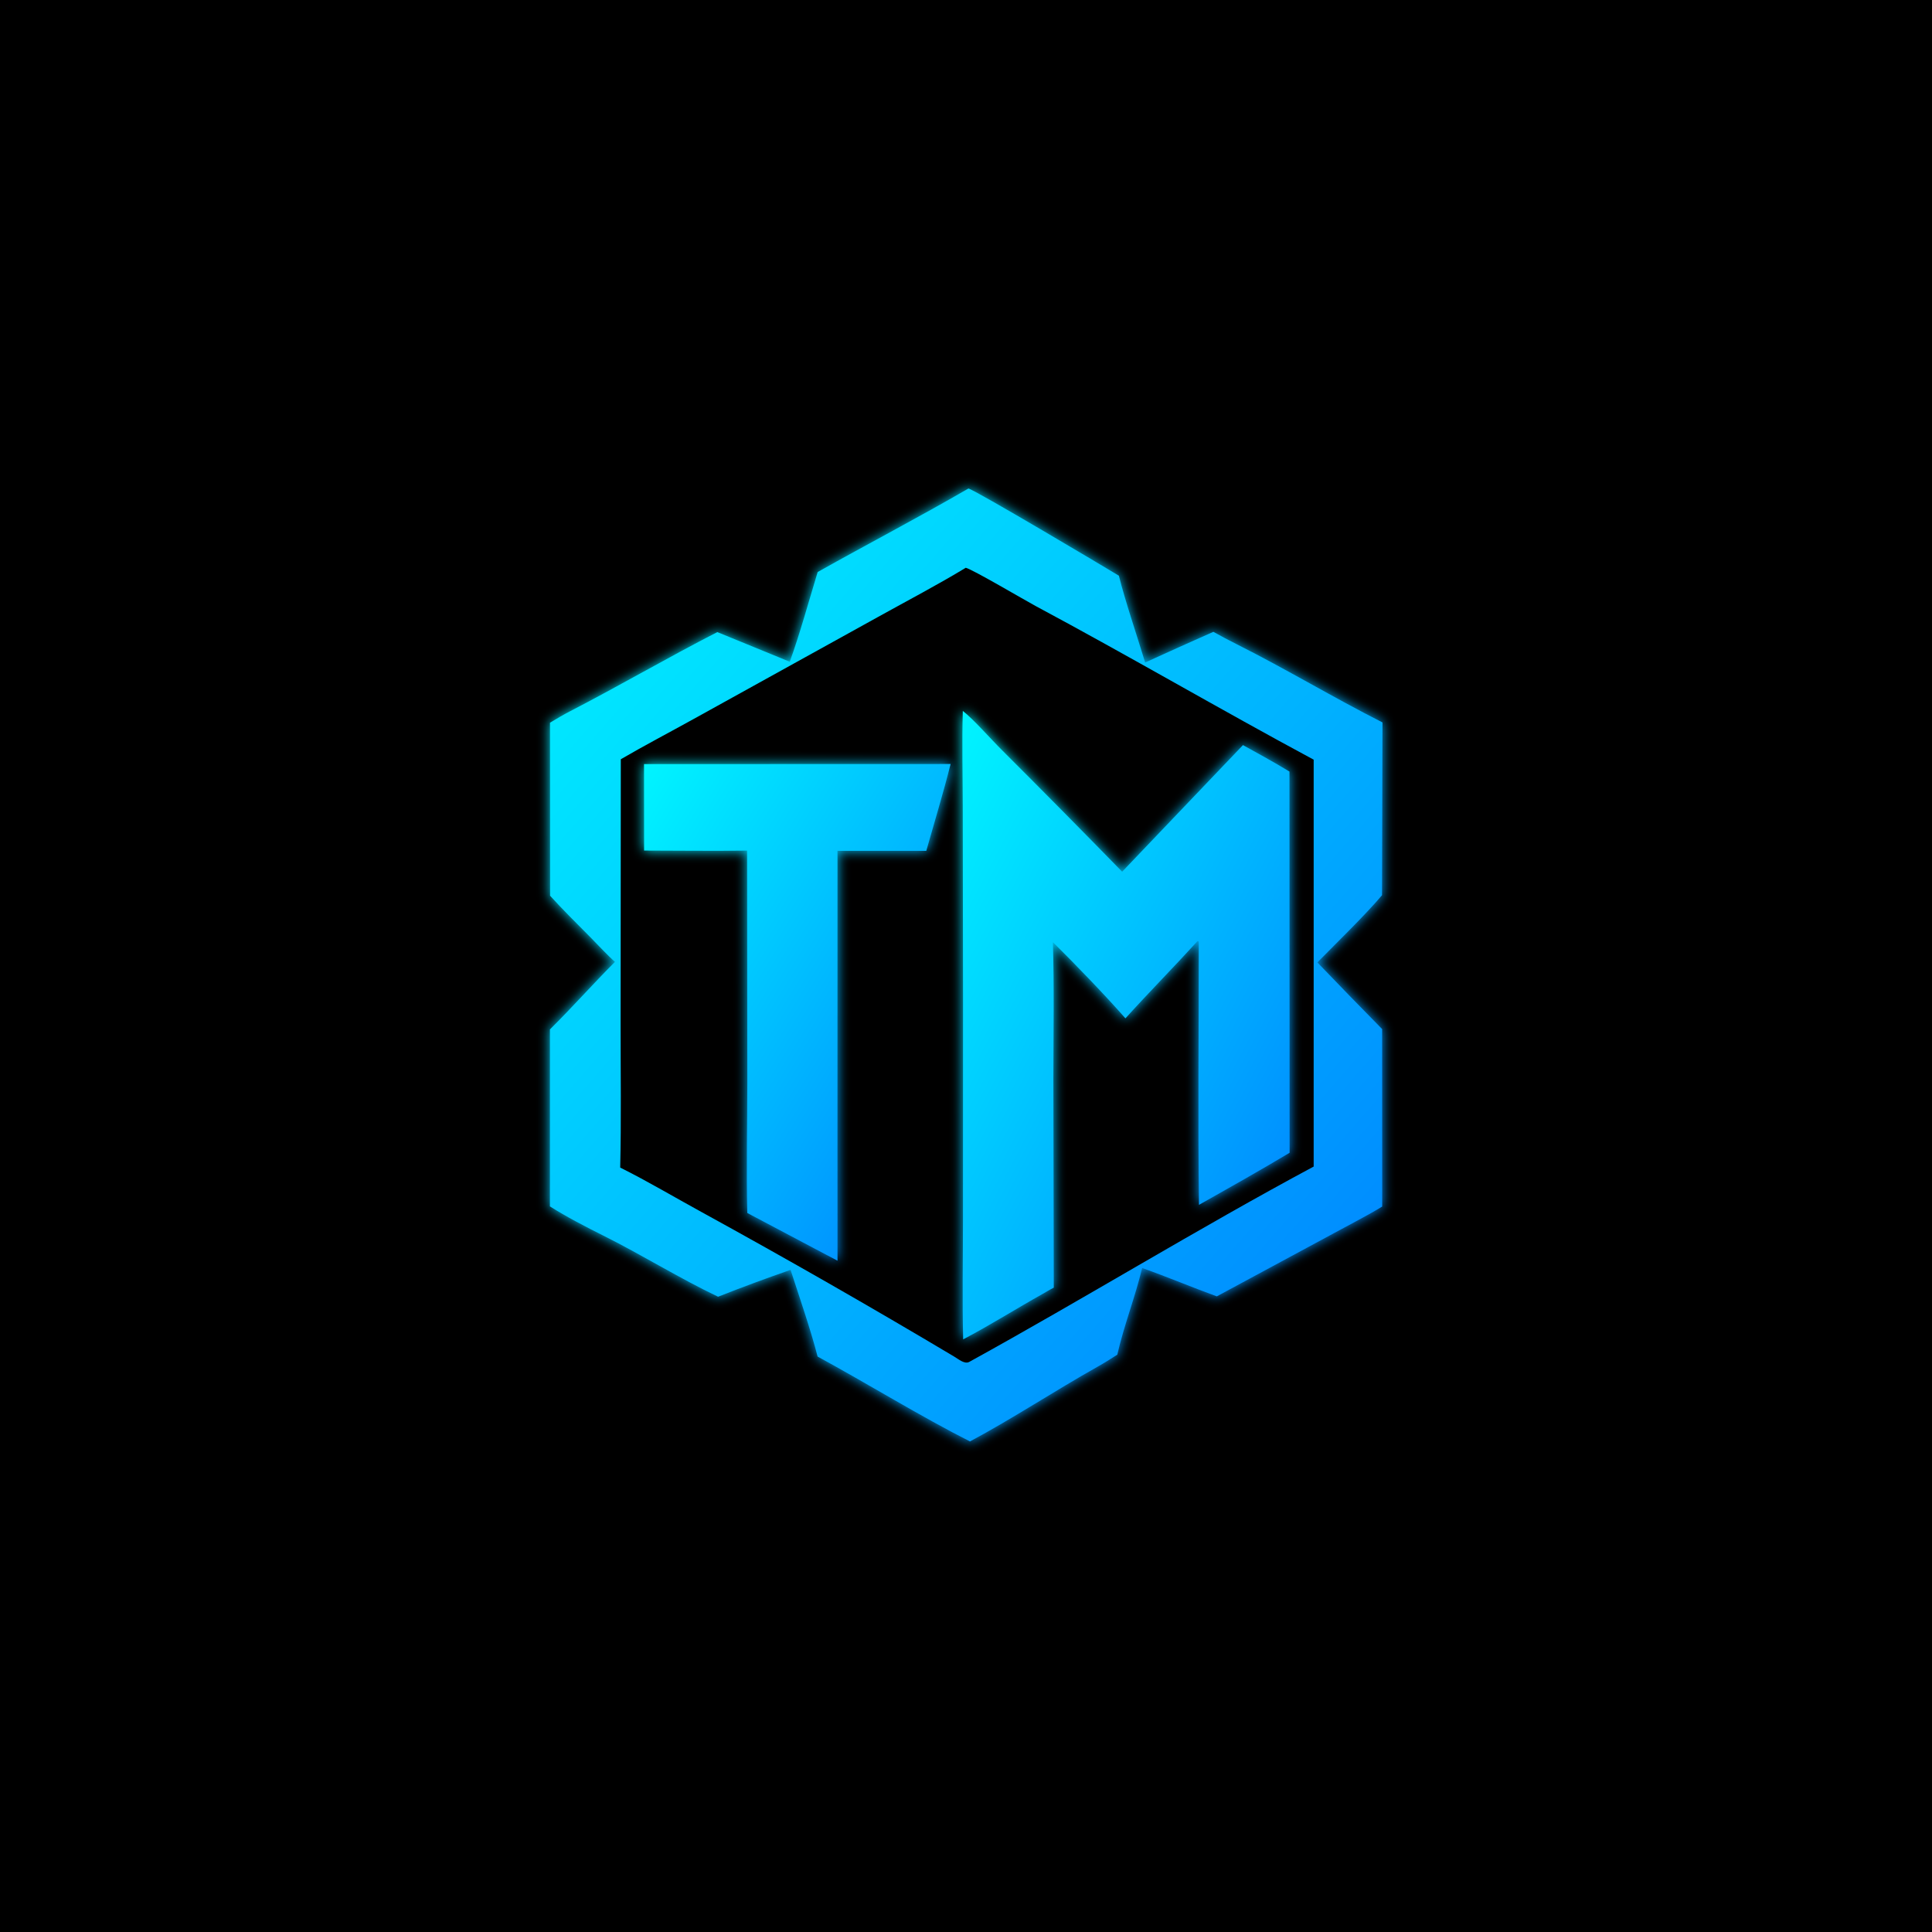
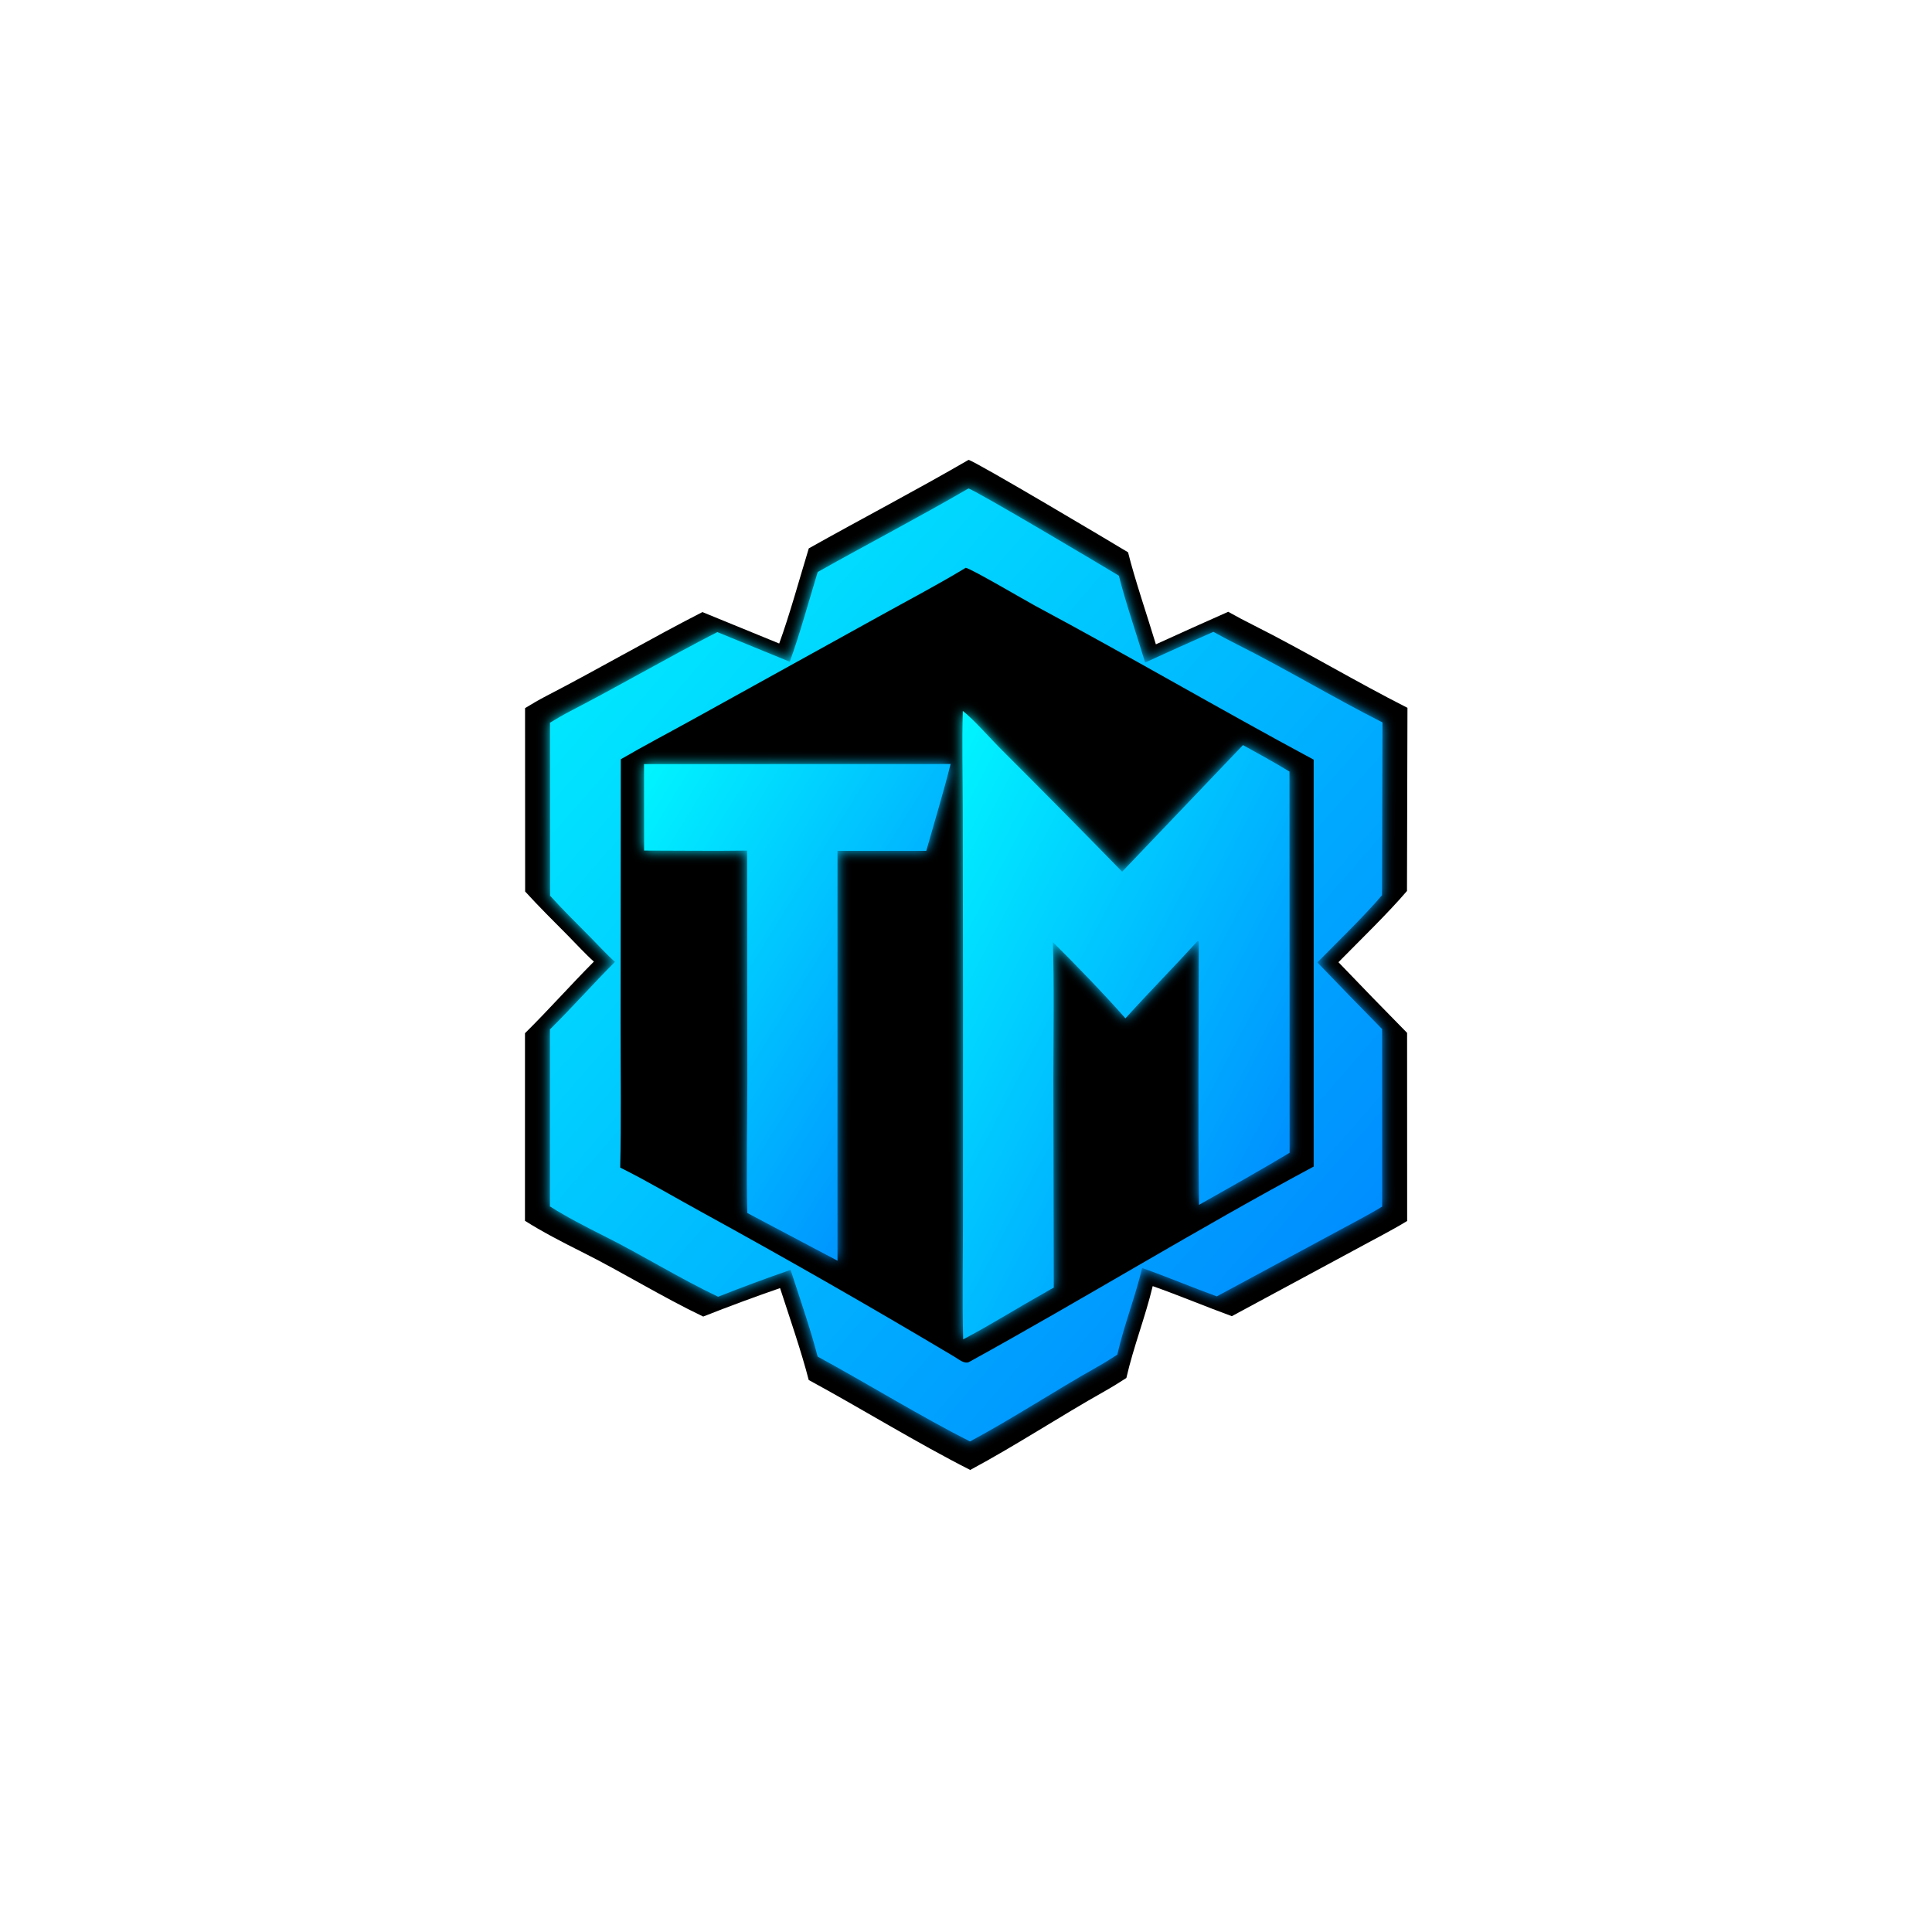
<svg xmlns="http://www.w3.org/2000/svg" height="1024" preserveAspectRatio="none" style="display: block;" version="1.1" viewBox="0 0 2048 2048" width="1024">
  <defs>
    <linearGradient id="cyanGrad" x1="0%" y1="0%" x2="100%" y2="100%">
      <stop offset="0%" style="stop-color:#00f5ff;stop-opacity:1" />
      <stop offset="100%" style="stop-color:#007fff;stop-opacity:1" />
    </linearGradient>
    <filter id="glow" x="-20%" y="-20%" width="140%" height="140%">
      <feGaussianBlur stdDeviation="6" result="blur" />
      <feMerge>
        <feMergeNode in="blur" />
        <feMergeNode in="SourceGraphic" />
      </feMerge>
    </filter>
+     <clipPath id="hexClip">
+       <path d="M 1026.56 517.851 C 1033.12 519.107 1170.84 601.014 1186.07 610.288 C 1192.52 636.51 1205.85 675.615 1213.88 702.315 C 1237.94 691.338 1262.05 680.492 1286.22 669.778 C 1294.31 674.355 1303.02 678.915 1311.34 683.098 C 1363.35 709.249 1413.62 739.562 1465.48 765.81 L 1465 948.967 C 1446.02 971.24 1417.48 998.783 1396.46 1020.21 C 1419.17 1043.92 1442.06 1067.48 1465.11 1090.87 L 1465.17 1278.99 C 1449.73 1288.45 1431.15 1297.83 1415 1306.7 L 1289.84 1374.19 C 1263.34 1364.5 1237.4 1353.55 1210.71 1344.12 C 1203.4 1374.85 1191.53 1404.63 1184.37 1436 C 1177.51 1440.43 1170.35 1444.91 1163.24 1448.91 C 1118.09 1474.29 1073.77 1503.56 1028.21 1527.97 C 975.57 1501.33 919.268 1466.54 866.698 1438 C 859.526 1409.98 847.163 1374.2 838.047 1346.11 C 812.225 1355.04 786.6 1364.53 761.19 1374.57 C 720.429 1355.15 680.127 1330.05 639.515 1309.77 C 621.156 1300.61 600.104 1289.71 582.944 1278.82 L 582.968 1091.22 C 606.877 1067.58 628.594 1042.99 651.884 1019.6 C 643.911 1012.61 633.422 1001.15 625.654 993.33 C 611.518 979.103 596.587 964.3 583.124 949.508 L 583.03 766.13 C 589.543 762.115 597.111 757.688 603.903 754.178 C 656.307 727.098 707.978 696.927 760.391 670.068 L 837.188 701.5 C 847.514 673.226 857.804 635.778 866.779 606.371 C 919.678 576.667 974.06 548.315 1026.56 517.851 z" />
+     </clipPath>
  </defs>
-   <path d="M 0 0 L 2048 0 L 2048 2048 L 0 2048 L 0 0 z" fill="rgb(0,0,0)" transform="translate(0,0)" />
-   <path d="M 1026.56 517.851 C 1033.12 519.107 1170.84 601.014 1186.07 610.288 C 1192.52 636.51 1205.85 675.615 1213.88 702.315 C 1237.94 691.338 1262.05 680.492 1286.22 669.778 C 1294.31 674.355 1303.02 678.915 1311.34 683.098 C 1363.35 709.249 1413.62 739.562 1465.48 765.81 L 1465 948.967 C 1446.02 971.24 1417.48 998.783 1396.46 1020.21 C 1419.17 1043.92 1442.06 1067.48 1465.11 1090.87 L 1465.17 1278.99 C 1449.73 1288.45 1431.15 1297.83 1415 1306.7 L 1289.84 1374.19 C 1263.34 1364.5 1237.4 1353.55 1210.71 1344.12 C 1203.4 1374.85 1191.53 1404.63 1184.37 1436 C 1177.51 1440.43 1170.35 1444.91 1163.24 1448.91 C 1118.09 1474.29 1073.77 1503.56 1028.21 1527.97 C 975.57 1501.33 919.268 1466.54 866.698 1438 C 859.526 1409.98 847.163 1374.2 838.047 1346.11 C 812.225 1355.04 786.6 1364.53 761.19 1374.57 C 720.429 1355.15 680.127 1330.05 639.515 1309.77 C 621.156 1300.61 600.104 1289.71 582.944 1278.82 L 582.968 1091.22 C 606.877 1067.58 628.594 1042.99 651.884 1019.6 C 643.911 1012.61 633.422 1001.15 625.654 993.33 C 611.518 979.103 596.587 964.3 583.124 949.508 L 583.03 766.13 C 589.543 762.115 597.111 757.688 603.903 754.178 C 656.307 727.098 707.978 696.927 760.391 670.068 L 837.188 701.5 C 847.514 673.226 857.804 635.778 866.779 606.371 C 919.678 576.667 974.06 548.315 1026.56 517.851 z" fill="url(#cyanGrad)" filter="url(#glow)" transform="translate(0,0)" />
-   <path d="M 1023.75 601.849 C 1031.26 603.75 1086.97 636.603 1097.88 642.447 C 1196.6 695.29 1293.9 752.27 1392.55 805.287 L 1392.54 1236.61 C 1269.62 1302.52 1149.3 1376.56 1027.37 1443.72 C 1022.41 1446.32 1016.15 1440.78 1011.23 1437.89 C 923.071 1385.36 833.986 1334.39 744.02 1285.01 C 715.398 1269.38 686.588 1252.19 657.437 1237.67 C 658.643 1188.35 657.832 1135.75 657.872 1086.23 L 658.077 804.838 C 682.671 790.487 710.363 776 735.441 762.072 L 930.822 653.954 C 960.564 637.437 995.088 619.307 1023.75 601.849 z" fill="rgb(0,0,0)" transform="translate(0,0)" />
-   <path d="M 1020.63 753.605 C 1031.94 762.382 1050.99 784.193 1062.48 795.527 C 1105.11 838.098 1147.46 880.948 1189.53 924.074 L 1317.61 789.846 C 1333.92 798.937 1351.05 808.172 1366.89 817.932 L 1367.02 1221.98 C 1336.51 1240.25 1302 1259.7 1270.98 1277.18 C 1269.76 1186.01 1270.8 1092.1 1270.77 1000.75 L 1270.61 997.868 L 1269.4 997.643 C 1244.16 1025.3 1217.96 1051.85 1193 1079.49 C 1172.74 1056.23 1138.12 1020.32 1116.1 998.727 C 1117.57 1045.4 1116.65 1096.7 1116.61 1143.65 L 1117.04 1364.98 C 1113.18 1366.85 1109.37 1369.28 1105.61 1371.39 C 1077.34 1387.22 1049.65 1404.68 1021 1419.79 C 1019.95 1379.01 1020.79 1334.87 1020.8 1293.79 L 1020.86 1058.42 L 1020.58 856.071 C 1020.53 822.898 1019.62 786.424 1020.63 753.605 z" fill="url(#cyanGrad)" filter="url(#glow)" transform="translate(0,0)" />
-   <path d="M 682.701 809.983 L 1007.68 809.884 C 1000.04 840.144 990.445 871.78 981.886 901.944 L 887.775 901.937 L 887.741 1216.5 L 887.788 1336.39 L 792.18 1285.81 C 791.102 1241.28 792.157 1192.74 792.213 1147.89 L 791.974 901.647 C 756.123 902.208 718.754 901.641 682.779 901.62 L 682.701 809.983 z" fill="url(#cyanGrad)" filter="url(#glow)" transform="translate(0,0)" />
+   <path d="M 1026.56 517.851 C 1033.12 519.107 1170.84 601.014 1186.07 610.288 C 1192.52 636.51 1205.85 675.615 1213.88 702.315 C 1237.94 691.338 1262.05 680.492 1286.22 669.778 C 1294.31 674.355 1303.02 678.915 1311.34 683.098 C 1363.35 709.249 1413.62 739.562 1465.48 765.81 L 1465 948.967 C 1446.02 971.24 1417.48 998.783 1396.46 1020.21 C 1419.17 1043.92 1442.06 1067.48 1465.11 1090.87 L 1465.17 1278.99 C 1449.73 1288.45 1431.15 1297.83 1415 1306.7 L 1289.84 1374.19 C 1263.34 1364.5 1237.4 1353.55 1210.71 1344.12 C 1203.4 1374.85 1191.53 1404.63 1184.37 1436 C 1177.51 1440.43 1170.35 1444.91 1163.24 1448.91 C 1118.09 1474.29 1073.77 1503.56 1028.21 1527.97 C 975.57 1501.33 919.268 1466.54 866.698 1438 C 859.526 1409.98 847.163 1374.2 838.047 1346.11 C 812.225 1355.04 786.6 1364.53 761.19 1374.57 C 720.429 1355.15 680.127 1330.05 639.515 1309.77 C 621.156 1300.61 600.104 1289.71 582.944 1278.82 L 582.968 1091.22 C 606.877 1067.58 628.594 1042.99 651.884 1019.6 C 643.911 1012.61 633.422 1001.15 625.654 993.33 C 611.518 979.103 596.587 964.3 583.124 949.508 L 583.03 766.13 C 589.543 762.115 597.111 757.688 603.903 754.178 C 656.307 727.098 707.978 696.927 760.391 670.068 L 837.188 701.5 C 847.514 673.226 857.804 635.778 866.779 606.371 C 919.678 576.667 974.06 548.315 1026.56 517.851 z" fill="rgb(0,0,0)" transform="translate(1024,1024) scale(1.06) translate(-1024,-1024)" />
+   <path d="M 0 0 L 2048 0 L 2048 2048 L 0 2048 L 0 0 z" fill="rgb(0,0,0)" clip-path="url(#hexClip)" />
+   <path d="M 1026.56 517.851 C 1033.12 519.107 1170.84 601.014 1186.07 610.288 C 1192.52 636.51 1205.85 675.615 1213.88 702.315 C 1237.94 691.338 1262.05 680.492 1286.22 669.778 C 1294.31 674.355 1303.02 678.915 1311.34 683.098 C 1363.35 709.249 1413.62 739.562 1465.48 765.81 L 1465 948.967 C 1446.02 971.24 1417.48 998.783 1396.46 1020.21 C 1419.17 1043.92 1442.06 1067.48 1465.11 1090.87 L 1465.17 1278.99 C 1449.73 1288.45 1431.15 1297.83 1415 1306.7 L 1289.84 1374.19 C 1263.34 1364.5 1237.4 1353.55 1210.71 1344.12 C 1203.4 1374.85 1191.53 1404.63 1184.37 1436 C 1177.51 1440.43 1170.35 1444.91 1163.24 1448.91 C 1118.09 1474.29 1073.77 1503.56 1028.21 1527.97 C 975.57 1501.33 919.268 1466.54 866.698 1438 C 859.526 1409.98 847.163 1374.2 838.047 1346.11 C 812.225 1355.04 786.6 1364.53 761.19 1374.57 C 720.429 1355.15 680.127 1330.05 639.515 1309.77 C 621.156 1300.61 600.104 1289.71 582.944 1278.82 L 582.968 1091.22 C 606.877 1067.58 628.594 1042.99 651.884 1019.6 C 643.911 1012.61 633.422 1001.15 625.654 993.33 C 611.518 979.103 596.587 964.3 583.124 949.508 L 583.03 766.13 C 589.543 762.115 597.111 757.688 603.903 754.178 C 656.307 727.098 707.978 696.927 760.391 670.068 L 837.188 701.5 C 847.514 673.226 857.804 635.778 866.779 606.371 C 919.678 576.667 974.06 548.315 1026.56 517.851 z" fill="url(#cyanGrad)" filter="url(#glow)" />
+   <path d="M 1023.75 601.849 C 1031.26 603.75 1086.97 636.603 1097.88 642.447 C 1196.6 695.29 1293.9 752.27 1392.55 805.287 L 1392.54 1236.61 C 1269.62 1302.52 1149.3 1376.56 1027.37 1443.72 C 1022.41 1446.32 1016.15 1440.78 1011.23 1437.89 C 923.071 1385.36 833.986 1334.39 744.02 1285.01 C 715.398 1269.38 686.588 1252.19 657.437 1237.67 C 658.643 1188.35 657.832 1135.75 657.872 1086.23 L 658.077 804.838 C 682.671 790.487 710.363 776 735.441 762.072 L 930.822 653.954 C 960.564 637.437 995.088 619.307 1023.75 601.849 z" fill="rgb(0,0,0)" />
+   <path d="M 1020.63 753.605 C 1031.94 762.382 1050.99 784.193 1062.48 795.527 C 1105.11 838.098 1147.46 880.948 1189.53 924.074 L 1317.61 789.846 C 1333.92 798.937 1351.05 808.172 1366.89 817.932 L 1367.02 1221.98 C 1336.51 1240.25 1302 1259.7 1270.98 1277.18 C 1269.76 1186.01 1270.8 1092.1 1270.77 1000.75 L 1270.61 997.868 L 1269.4 997.643 C 1244.16 1025.3 1217.96 1051.85 1193 1079.49 C 1172.74 1056.23 1138.12 1020.32 1116.1 998.727 C 1117.57 1045.4 1116.65 1096.7 1116.61 1143.65 L 1117.04 1364.98 C 1113.18 1366.85 1109.37 1369.28 1105.61 1371.39 C 1077.34 1387.22 1049.65 1404.68 1021 1419.79 C 1019.95 1379.01 1020.79 1334.87 1020.8 1293.79 L 1020.86 1058.42 L 1020.58 856.071 C 1020.53 822.898 1019.62 786.424 1020.63 753.605 z" fill="url(#cyanGrad)" filter="url(#glow)" />
+   <path d="M 682.701 809.983 L 1007.68 809.884 C 1000.04 840.144 990.445 871.78 981.886 901.944 L 887.775 901.937 L 887.741 1216.5 L 887.788 1336.39 L 792.18 1285.81 C 791.102 1241.28 792.157 1192.74 792.213 1147.89 L 791.974 901.647 C 756.123 902.208 718.754 901.641 682.779 901.62 L 682.701 809.983 z" fill="url(#cyanGrad)" filter="url(#glow)" />
</svg>
